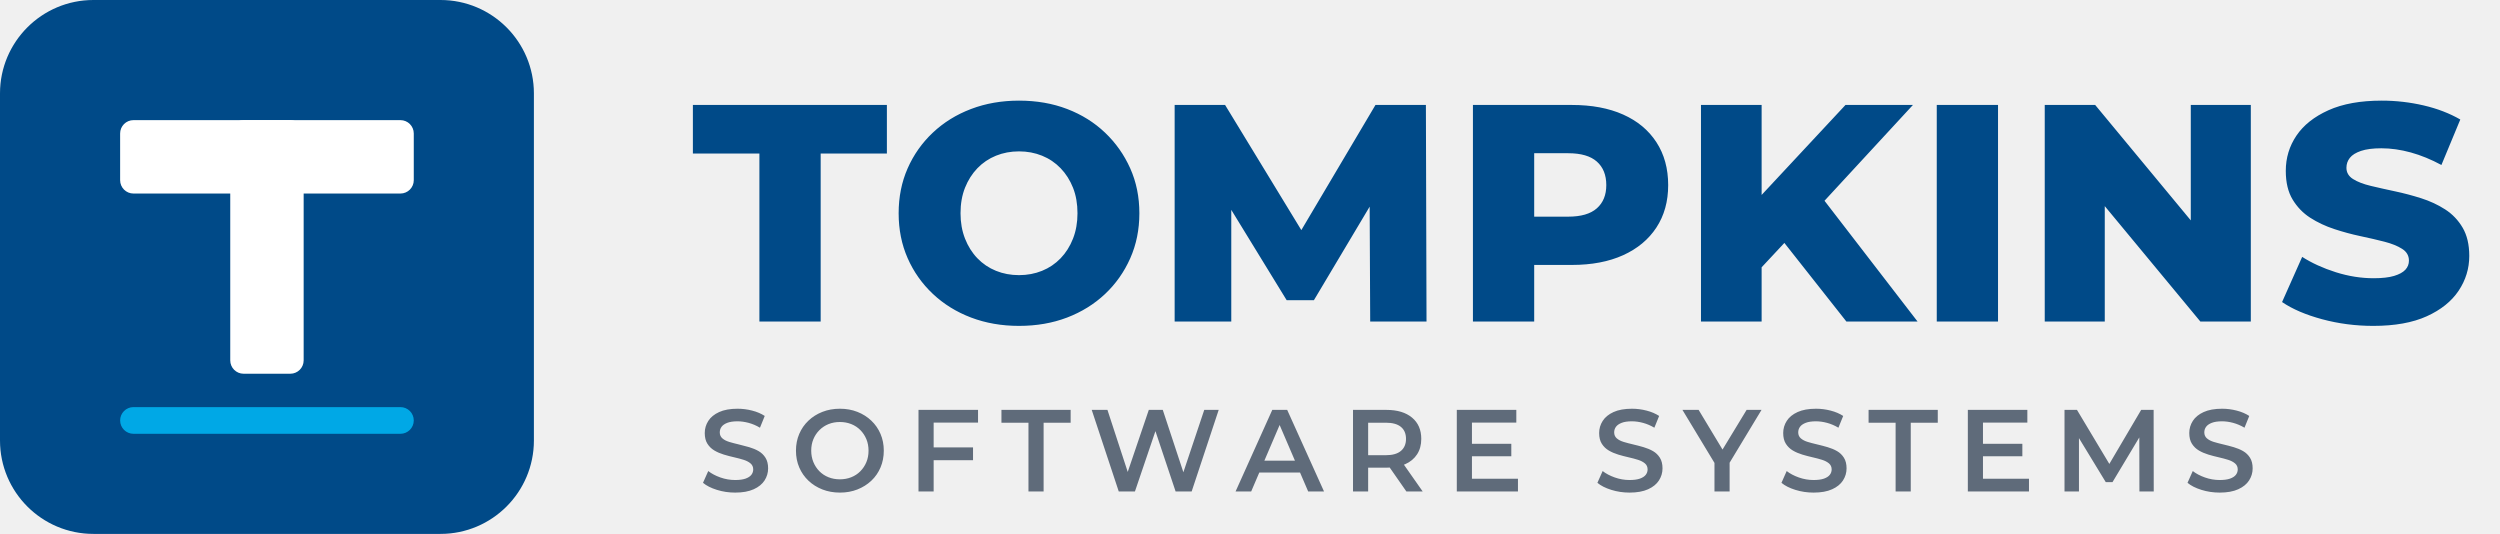
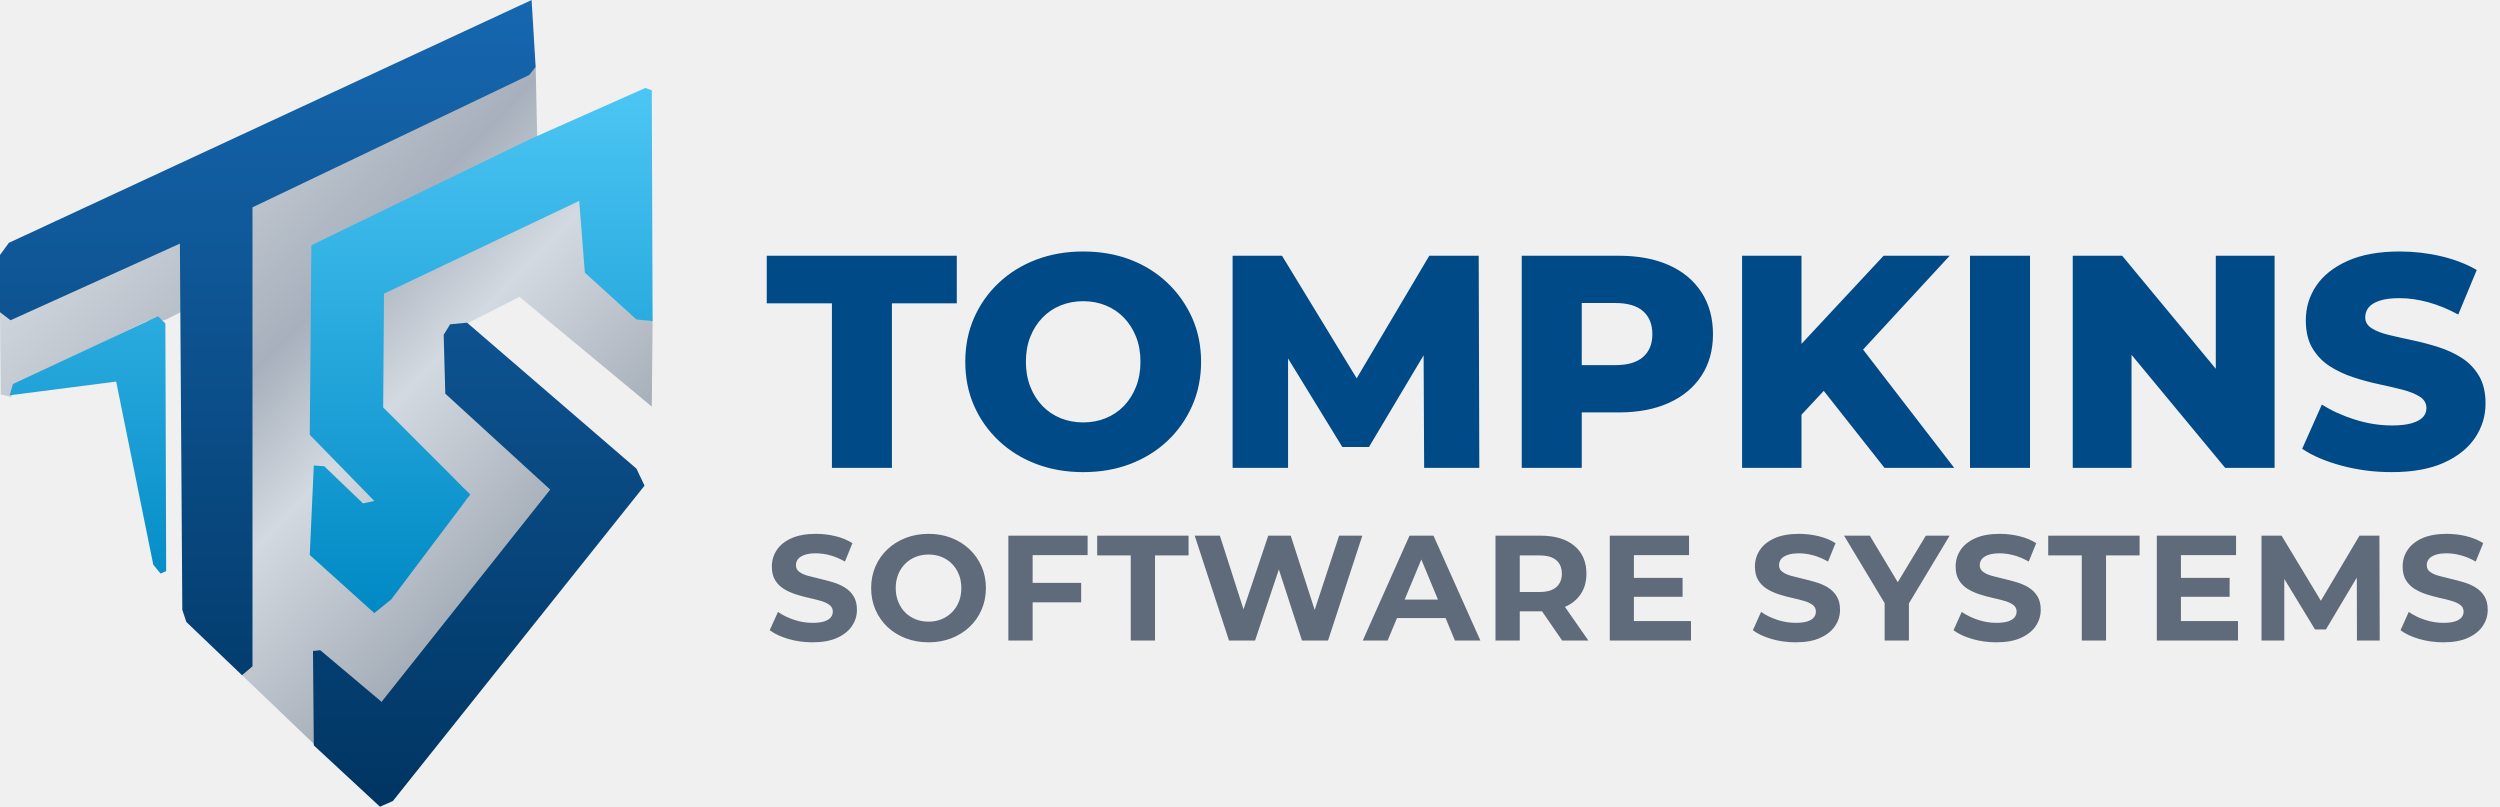
- <svg xmlns="http://www.w3.org/2000/svg" viewBox="0 0 206.03 44" width="206.03" height="44" role="img" aria-label="Tompkins Software Systems">
-   <g transform="translate(0 0) scale(1.1)">
-     <rect width="40" height="40" rx="7" fill="#004a88" />
-     <rect x="9" y="9" width="22" height="5.5" rx="1" fill="#ffffff" />
-     <rect x="17.25" y="9" width="5.5" height="19" rx="1" fill="#ffffff" />
-     <rect x="9" y="30.5" width="22" height="2" rx="1" fill="#00a8e6" />
-   </g>
-   <path fill="#004a88" d="M62.584 26.5V12.654H57.102V8.65H73.09V12.654H67.633V26.5Z M83.979 26.857Q81.837 26.857 80.026 26.169Q78.216 25.48 76.877 24.218Q75.538 22.956 74.799 21.273Q74.059 19.59 74.059 17.575Q74.059 15.561 74.799 13.878Q75.538 12.195 76.877 10.932Q78.216 9.67 80.026 8.982Q81.837 8.293 83.979 8.293Q86.146 8.293 87.944 8.982Q89.742 9.67 91.068 10.932Q92.394 12.195 93.146 13.878Q93.898 15.561 93.898 17.575Q93.898 19.59 93.146 21.285Q92.394 22.981 91.068 24.23Q89.742 25.48 87.944 26.169Q86.146 26.857 83.979 26.857ZM83.979 22.675Q84.999 22.675 85.879 22.318Q86.758 21.961 87.409 21.285Q88.059 20.61 88.429 19.666Q88.798 18.723 88.798 17.575Q88.798 16.402 88.429 15.471Q88.059 14.541 87.409 13.865Q86.758 13.189 85.879 12.832Q84.999 12.475 83.979 12.475Q82.959 12.475 82.079 12.832Q81.2 13.189 80.549 13.865Q79.899 14.541 79.529 15.471Q79.159 16.402 79.159 17.575Q79.159 18.723 79.529 19.666Q79.899 20.61 80.549 21.285Q81.2 21.961 82.079 22.318Q82.959 22.675 83.979 22.675Z M96.805 26.5V8.65H100.962L108.357 20.788H106.164L113.355 8.65H117.511L117.562 26.5H112.921L112.87 15.714H113.661L108.281 24.741H106.037L100.503 15.714H101.472V26.5Z M121.387 26.5V8.65H129.547Q131.995 8.65 133.768 9.441Q135.54 10.231 136.509 11.723Q137.478 13.215 137.478 15.255Q137.478 17.269 136.509 18.748Q135.54 20.227 133.768 21.03Q131.995 21.834 129.547 21.834H124.192L126.436 19.64V26.5ZM126.436 20.176 124.192 17.855H129.242Q130.822 17.855 131.6 17.167Q132.378 16.479 132.378 15.255Q132.378 14.005 131.6 13.317Q130.822 12.628 129.242 12.628H124.192L126.436 10.308Z M144.695 22.547 144.414 16.886 152.09 8.65H157.649L149.999 16.938L147.194 19.87ZM140.181 26.5V8.65H145.179V26.5ZM152.166 26.5 146.352 19.131 149.642 15.612 158.031 26.5Z M159.612 26.5V8.65H164.661V26.5Z M168.511 26.5V8.65H172.668L182.511 20.533H180.547V8.65H185.494V26.5H181.338L171.495 14.617H173.458V26.5Z M195.592 26.857Q193.399 26.857 191.372 26.309Q189.345 25.761 188.07 24.893L189.727 21.171Q190.926 21.936 192.494 22.433Q194.062 22.93 195.618 22.93Q196.663 22.93 197.301 22.739Q197.938 22.547 198.232 22.229Q198.525 21.91 198.525 21.477Q198.525 20.864 197.964 20.508Q197.403 20.151 196.51 19.921Q195.618 19.692 194.534 19.462Q193.45 19.233 192.367 18.876Q191.283 18.518 190.39 17.945Q189.498 17.371 188.937 16.44Q188.376 15.51 188.376 14.082Q188.376 12.475 189.256 11.175Q190.135 9.874 191.895 9.084Q193.654 8.293 196.281 8.293Q198.04 8.293 199.736 8.688Q201.432 9.084 202.758 9.849L201.202 13.597Q199.927 12.909 198.678 12.564Q197.428 12.22 196.255 12.22Q195.21 12.22 194.572 12.437Q193.935 12.654 193.654 13.011Q193.374 13.368 193.374 13.827Q193.374 14.413 193.922 14.757Q194.47 15.102 195.376 15.318Q196.281 15.535 197.365 15.765Q198.448 15.994 199.532 16.338Q200.616 16.683 201.508 17.256Q202.401 17.83 202.949 18.761Q203.497 19.692 203.497 21.094Q203.497 22.649 202.618 23.963Q201.738 25.276 199.991 26.066Q198.244 26.857 195.592 26.857Z" />
-   <path fill="#5f6b7a" d="M60.586 40.596Q59.798 40.596 59.078 40.37Q58.358 40.145 57.936 39.79L58.368 38.82Q58.771 39.137 59.366 39.348Q59.962 39.559 60.586 39.559Q61.114 39.559 61.44 39.444Q61.766 39.329 61.92 39.132Q62.074 38.935 62.074 38.686Q62.074 38.378 61.853 38.191Q61.632 38.004 61.282 37.894Q60.931 37.783 60.504 37.687Q60.077 37.591 59.65 37.462Q59.222 37.332 58.872 37.126Q58.522 36.919 58.301 36.574Q58.08 36.228 58.08 35.69Q58.08 35.143 58.373 34.687Q58.666 34.231 59.266 33.958Q59.866 33.684 60.787 33.684Q61.392 33.684 61.987 33.838Q62.582 33.991 63.024 34.279L62.63 35.249Q62.179 34.98 61.699 34.85Q61.219 34.721 60.778 34.721Q60.259 34.721 59.938 34.846Q59.616 34.97 59.467 35.172Q59.318 35.374 59.318 35.633Q59.318 35.94 59.534 36.127Q59.75 36.314 60.101 36.42Q60.451 36.526 60.883 36.626Q61.315 36.727 61.742 36.852Q62.17 36.977 62.52 37.178Q62.87 37.38 63.086 37.726Q63.302 38.071 63.302 38.599Q63.302 39.137 63.01 39.593Q62.717 40.049 62.112 40.322Q61.507 40.596 60.586 40.596Z M69.226 40.596Q68.438 40.596 67.776 40.337Q67.114 40.078 66.624 39.612Q66.134 39.146 65.866 38.518Q65.597 37.889 65.597 37.14Q65.597 36.391 65.866 35.762Q66.134 35.134 66.624 34.668Q67.114 34.202 67.776 33.943Q68.438 33.684 69.216 33.684Q70.003 33.684 70.661 33.943Q71.318 34.202 71.808 34.668Q72.298 35.134 72.566 35.762Q72.835 36.391 72.835 37.14Q72.835 37.889 72.566 38.522Q72.298 39.156 71.808 39.617Q71.318 40.078 70.661 40.337Q70.003 40.596 69.226 40.596ZM69.216 39.502Q69.725 39.502 70.157 39.329Q70.589 39.156 70.906 38.834Q71.222 38.513 71.4 38.086Q71.578 37.658 71.578 37.14Q71.578 36.622 71.4 36.194Q71.222 35.767 70.906 35.446Q70.589 35.124 70.157 34.951Q69.725 34.778 69.216 34.778Q68.707 34.778 68.28 34.951Q67.853 35.124 67.531 35.446Q67.21 35.767 67.032 36.194Q66.854 36.622 66.854 37.14Q66.854 37.649 67.032 38.081Q67.21 38.513 67.526 38.834Q67.843 39.156 68.275 39.329Q68.707 39.502 69.216 39.502Z M75.696 40.5V33.78H80.602V34.826H76.944V40.5ZM76.838 37.927V36.871H80.189V37.927Z M84.758 40.5V34.836H82.531V33.78H88.234V34.836H86.006V40.5Z M92.198 40.5 89.971 33.78H91.267L93.254 39.857H92.611L94.675 33.78H95.827L97.834 39.857H97.21L99.245 33.78H100.435L98.208 40.5H96.883L95.05 35.018H95.395L93.533 40.5Z M101.827 40.5 104.851 33.78H106.08L109.114 40.5H107.808L105.206 34.442H105.706L103.114 40.5ZM103.219 38.945 103.555 37.966H107.184L107.52 38.945Z M111.504 40.5V33.78H114.259Q115.603 33.78 116.366 34.414Q117.13 35.047 117.13 36.17Q117.13 36.91 116.784 37.442Q116.438 37.975 115.8 38.258Q115.162 38.542 114.269 38.542H112.195L112.752 37.975V40.5ZM115.901 40.5 114.202 38.062H115.536L117.245 40.5ZM112.752 38.11 112.195 37.514H114.211Q115.037 37.514 115.454 37.159Q115.872 36.804 115.872 36.17Q115.872 35.527 115.454 35.182Q115.037 34.836 114.211 34.836H112.195L112.752 34.222Z M120.058 40.5V33.78H124.963V34.826H121.306V39.454H125.098V40.5ZM121.21 37.601V36.574H124.55V37.601Z M134.294 40.596Q133.507 40.596 132.787 40.37Q132.067 40.145 131.645 39.79L132.077 38.82Q132.48 39.137 133.075 39.348Q133.67 39.559 134.294 39.559Q134.822 39.559 135.149 39.444Q135.475 39.329 135.629 39.132Q135.782 38.935 135.782 38.686Q135.782 38.378 135.562 38.191Q135.341 38.004 134.99 37.894Q134.64 37.783 134.213 37.687Q133.786 37.591 133.358 37.462Q132.931 37.332 132.581 37.126Q132.23 36.919 132.01 36.574Q131.789 36.228 131.789 35.69Q131.789 35.143 132.082 34.687Q132.374 34.231 132.974 33.958Q133.574 33.684 134.496 33.684Q135.101 33.684 135.696 33.838Q136.291 33.991 136.733 34.279L136.339 35.249Q135.888 34.98 135.408 34.85Q134.928 34.721 134.486 34.721Q133.968 34.721 133.646 34.846Q133.325 34.97 133.176 35.172Q133.027 35.374 133.027 35.633Q133.027 35.94 133.243 36.127Q133.459 36.314 133.81 36.42Q134.16 36.526 134.592 36.626Q135.024 36.727 135.451 36.852Q135.878 36.977 136.229 37.178Q136.579 37.38 136.795 37.726Q137.011 38.071 137.011 38.599Q137.011 39.137 136.718 39.593Q136.426 40.049 135.821 40.322Q135.216 40.596 134.294 40.596Z M141.293 40.5V37.841L141.571 38.609L138.653 33.78H139.987L142.33 37.668H141.581L143.942 33.78H145.171L142.253 38.609L142.541 37.841V40.5Z M149.462 40.596Q148.675 40.596 147.955 40.37Q147.235 40.145 146.813 39.79L147.245 38.82Q147.648 39.137 148.243 39.348Q148.838 39.559 149.462 39.559Q149.99 39.559 150.317 39.444Q150.643 39.329 150.797 39.132Q150.95 38.935 150.95 38.686Q150.95 38.378 150.73 38.191Q150.509 38.004 150.158 37.894Q149.808 37.783 149.381 37.687Q148.954 37.591 148.526 37.462Q148.099 37.332 147.749 37.126Q147.398 36.919 147.178 36.574Q146.957 36.228 146.957 35.69Q146.957 35.143 147.25 34.687Q147.542 34.231 148.142 33.958Q148.742 33.684 149.664 33.684Q150.269 33.684 150.864 33.838Q151.459 33.991 151.901 34.279L151.507 35.249Q151.056 34.98 150.576 34.85Q150.096 34.721 149.654 34.721Q149.136 34.721 148.814 34.846Q148.493 34.97 148.344 35.172Q148.195 35.374 148.195 35.633Q148.195 35.94 148.411 36.127Q148.627 36.314 148.978 36.42Q149.328 36.526 149.76 36.626Q150.192 36.727 150.619 36.852Q151.046 36.977 151.397 37.178Q151.747 37.38 151.963 37.726Q152.179 38.071 152.179 38.599Q152.179 39.137 151.886 39.593Q151.594 40.049 150.989 40.322Q150.384 40.596 149.462 40.596Z M156.221 40.5V34.836H153.994V33.78H159.696V34.836H157.469V40.5Z M162.173 40.5V33.78H167.078V34.826H163.421V39.454H167.213V40.5ZM163.325 37.601V36.574H166.666V37.601Z M170.141 40.5V33.78H171.168L174.106 38.686H173.568L176.458 33.78H177.485L177.494 40.5H176.314L176.304 35.633H176.554L174.096 39.732H173.539L171.043 35.633H171.331V40.5Z M182.928 40.596Q182.141 40.596 181.421 40.37Q180.701 40.145 180.278 39.79L180.71 38.82Q181.114 39.137 181.709 39.348Q182.304 39.559 182.928 39.559Q183.456 39.559 183.782 39.444Q184.109 39.329 184.262 39.132Q184.416 38.935 184.416 38.686Q184.416 38.378 184.195 38.191Q183.974 38.004 183.624 37.894Q183.274 37.783 182.846 37.687Q182.419 37.591 181.992 37.462Q181.565 37.332 181.214 37.126Q180.864 36.919 180.643 36.574Q180.422 36.228 180.422 35.69Q180.422 35.143 180.715 34.687Q181.008 34.231 181.608 33.958Q182.208 33.684 183.13 33.684Q183.734 33.684 184.33 33.838Q184.925 33.991 185.366 34.279L184.973 35.249Q184.522 34.98 184.042 34.85Q183.562 34.721 183.12 34.721Q182.602 34.721 182.28 34.846Q181.958 34.97 181.81 35.172Q181.661 35.374 181.661 35.633Q181.661 35.94 181.877 36.127Q182.093 36.314 182.443 36.42Q182.794 36.526 183.226 36.626Q183.658 36.727 184.085 36.852Q184.512 36.977 184.862 37.178Q185.213 37.38 185.429 37.726Q185.645 38.071 185.645 38.599Q185.645 39.137 185.352 39.593Q185.059 40.049 184.454 40.322Q183.85 40.596 182.928 40.596Z" />
+ <svg xmlns="http://www.w3.org/2000/svg" viewBox="0 0 309.91 100" width="223.13" height="72" role="img" aria-label="Tompkins Software Systems">
+   <defs>
+     <linearGradient id="xm1" x1="0" y1="0" x2="0" y2="1">
+       <stop offset="0" stop-color="#1667b0" />
+       <stop offset="1" stop-color="#003562" />
+     </linearGradient>
+     <linearGradient id="xm2" x1="0" y1="0" x2="0" y2="1">
+       <stop offset="0" stop-color="#4cc6f4" />
+       <stop offset="1" stop-color="#0089c4" />
+     </linearGradient>
+     <linearGradient id="xm3" x1="0" y1="0" x2="1" y2="1">
+       <stop offset="0" stop-color="#eef1f4" />
+       <stop offset="0.42" stop-color="#a7b0bc" />
+       <stop offset="0.55" stop-color="#d3d9e0" />
+       <stop offset="1" stop-color="#6f7a89" />
+     </linearGradient>
+   </defs>
+   <path class="m3" fill="url(#xm3)" fill-rule="evenodd" d="M39.1 92.4 29.9 83.6 31.2 82.5 31.2 25.6 63.1 10.4 66.4 8.2 66.6 17.3 38.8 30.6 38.6 53.6 46.7 61.9 46.2 62.8 44.9 62.6 40 58 39 57.9 38.6 68.5 46.4 75.8 58 61.7 57.6 60.6 47.3 50.7 47.4 36.1 70.8 24.8 72.2 24.9 72.8 33.9 79.2 39.4 80.9 39.6 80.8 50.4 64.4 36.8 57.9 40.1 55.5 40.6 55.5 49 68.3 60.8 47.5 87 46.1 86.8 40.7 81.6 38.9 80.8Z M1.4 49.2 0.1 48.9 0 38.6 1.2 39.6 22.4 30.1 22.8 38.5 20.4 39.7 18.2 39.8 1.8 47.8Z" />
+   <path class="m2" fill="url(#xm2)" fill-rule="evenodd" d="M46.4 76 38.4 68.8 38.9 57.7 40.2 57.8 45 62.4 46.4 62.1 38.4 53.9 38.6 30.4 65.6 17.3 80 10.9 80.8 11.2 80.9 39.8 78.9 39.6 72.5 33.8 71.8 24.9 47.6 36.4 47.5 50.5 58.3 61.3 48.5 74.3Z M19.9 71.1 19 70 14.4 47.3 1.2 49 1.6 47.6 19.6 39.2 20.5 40.1 20.6 70.8Z" />
+   <path class="m1" fill="url(#xm1)" fill-rule="evenodd" d="M47.1 100 38.9 92.4 38.8 80.7 39.7 80.6 47.3 87 68.2 60.7 55.2 48.8 55 41.5 55.8 40.2 57.9 40 78.9 58.1 79.9 60.2 48.7 99.3Z M30 83.7 23.1 77.1 22.6 75.6 22.3 30.2 1.3 39.7 0 38.7 0 31.6 1.1 30.1 65.9 0 66.4 8.3 65.6 9.3 31.3 25.7 31.3 82.6Z" />
+   <path fill="#004a88" d="M103.128 58V37.599H95.05V31.7H118.608V37.599H110.567V58Z M134.275 58.526Q131.119 58.526 128.451 57.512Q125.784 56.497 123.811 54.637Q121.839 52.778 120.749 50.298Q119.66 47.818 119.66 44.85Q119.66 41.882 120.749 39.402Q121.839 36.922 123.811 35.063Q125.784 33.203 128.451 32.188Q131.119 31.174 134.275 31.174Q137.468 31.174 140.117 32.188Q142.766 33.203 144.72 35.063Q146.673 36.922 147.782 39.402Q148.89 41.882 148.89 44.85Q148.89 47.818 147.782 50.317Q146.673 52.815 144.72 54.656Q142.766 56.497 140.117 57.512Q137.468 58.526 134.275 58.526ZM134.275 52.364Q135.778 52.364 137.074 51.838Q138.37 51.312 139.328 50.317Q140.286 49.321 140.831 47.931Q141.376 46.541 141.376 44.85Q141.376 43.122 140.831 41.75Q140.286 40.379 139.328 39.383Q138.37 38.388 137.074 37.862Q135.778 37.336 134.275 37.336Q132.772 37.336 131.476 37.862Q130.18 38.388 129.222 39.383Q128.263 40.379 127.719 41.75Q127.174 43.122 127.174 44.85Q127.174 46.541 127.719 47.931Q128.263 49.321 129.222 50.317Q130.18 51.312 131.476 51.838Q132.772 52.364 134.275 52.364Z M152.798 58V31.7H158.922L169.817 49.584H166.586L177.181 31.7H183.306L183.381 58H176.543L176.468 42.107H177.632L169.705 55.408H166.398L158.245 42.107H159.673V58Z M188.641 58V31.7H200.664Q204.27 31.7 206.882 32.865Q209.493 34.029 210.921 36.227Q212.348 38.425 212.348 41.431Q212.348 44.399 210.921 46.578Q209.493 48.757 206.882 49.941Q204.27 51.124 200.664 51.124H192.774L196.08 47.893V58ZM196.08 48.682 192.774 45.263H200.213Q202.542 45.263 203.688 44.249Q204.834 43.234 204.834 41.431Q204.834 39.59 203.688 38.576Q202.542 37.561 200.213 37.561H192.774L196.08 34.142Z M222.605 52.176 222.192 43.836 233.501 31.7H241.692L230.42 43.911L226.287 48.231ZM215.955 58V31.7H223.319V58ZM233.614 58 225.047 47.142 229.894 41.957 242.255 58Z M244.209 58V31.7H251.648V58Z M256.946 58V31.7H263.07L277.572 49.208H274.679V31.7H281.968V58H275.844L261.341 40.492H264.234V58Z M296.471 58.526Q293.24 58.526 290.253 57.718Q287.266 56.91 285.387 55.633L287.829 50.148Q289.595 51.275 291.906 52.007Q294.216 52.74 296.508 52.74Q298.049 52.74 298.988 52.458Q299.927 52.176 300.359 51.707Q300.791 51.237 300.791 50.598Q300.791 49.697 299.965 49.171Q299.138 48.645 297.823 48.307Q296.508 47.968 294.912 47.63Q293.315 47.292 291.718 46.766Q290.121 46.24 288.806 45.395Q287.491 44.549 286.665 43.178Q285.838 41.807 285.838 39.703Q285.838 37.336 287.134 35.42Q288.43 33.503 291.023 32.339Q293.615 31.174 297.485 31.174Q300.078 31.174 302.576 31.756Q305.075 32.339 307.028 33.466L304.736 38.989Q302.858 37.974 301.017 37.467Q299.176 36.96 297.448 36.96Q295.907 36.96 294.968 37.279Q294.029 37.599 293.615 38.125Q293.202 38.651 293.202 39.327Q293.202 40.191 294.01 40.698Q294.818 41.206 296.151 41.525Q297.485 41.844 299.082 42.182Q300.679 42.521 302.276 43.028Q303.872 43.535 305.187 44.38Q306.502 45.226 307.31 46.597Q308.118 47.968 308.118 50.035Q308.118 52.327 306.822 54.262Q305.525 56.197 302.952 57.361Q300.378 58.526 296.471 58.526Z" />
+   <path fill="#5f6b7a" d="M100.713 79.623Q99.153 79.623 97.723 79.205Q96.293 78.787 95.42 78.119L96.441 75.853Q97.277 76.447 98.419 76.828Q99.561 77.209 100.731 77.209Q101.623 77.209 102.171 77.032Q102.719 76.856 102.979 76.54Q103.239 76.224 103.239 75.816Q103.239 75.296 102.83 74.989Q102.421 74.683 101.753 74.488Q101.084 74.293 100.276 74.116Q99.469 73.94 98.661 73.68Q97.853 73.42 97.184 73.011Q96.516 72.603 96.098 71.934Q95.68 71.266 95.68 70.226Q95.68 69.111 96.284 68.192Q96.887 67.273 98.104 66.725Q99.32 66.177 101.159 66.177Q102.384 66.177 103.573 66.465Q104.761 66.753 105.671 67.329L104.743 69.613Q103.833 69.093 102.923 68.842Q102.013 68.591 101.14 68.591Q100.267 68.591 99.71 68.796Q99.153 69.0 98.911 69.325Q98.67 69.65 98.67 70.077Q98.67 70.579 99.079 70.885Q99.487 71.191 100.156 71.377Q100.824 71.563 101.632 71.749Q102.44 71.934 103.248 72.176Q104.056 72.417 104.724 72.826Q105.393 73.234 105.811 73.903Q106.229 74.571 106.229 75.593Q106.229 76.689 105.616 77.599Q105.003 78.509 103.786 79.066Q102.57 79.623 100.713 79.623Z M115.122 79.623Q113.581 79.623 112.272 79.121Q110.962 78.62 110.006 77.71Q109.05 76.8 108.52 75.574Q107.991 74.349 107.991 72.9Q107.991 71.451 108.52 70.226Q109.05 69.0 110.015 68.09Q110.981 67.18 112.281 66.679Q113.581 66.177 115.104 66.177Q116.645 66.177 117.936 66.679Q119.227 67.18 120.183 68.09Q121.14 69.0 121.678 70.216Q122.217 71.433 122.217 72.9Q122.217 74.349 121.678 75.584Q121.14 76.819 120.183 77.719Q119.227 78.62 117.936 79.121Q116.645 79.623 115.122 79.623ZM115.104 77.06Q115.977 77.06 116.71 76.763Q117.444 76.466 118.001 75.909Q118.558 75.351 118.865 74.59Q119.171 73.829 119.171 72.9Q119.171 71.971 118.865 71.21Q118.558 70.449 118.01 69.891Q117.462 69.334 116.72 69.037Q115.977 68.74 115.104 68.74Q114.231 68.74 113.497 69.037Q112.764 69.334 112.207 69.891Q111.65 70.449 111.343 71.21Q111.037 71.971 111.037 72.9Q111.037 73.81 111.343 74.581Q111.65 75.351 112.197 75.909Q112.745 76.466 113.488 76.763Q114.231 77.06 115.104 77.06Z M125 79.4V66.4H134.825V68.814H128.009V79.4ZM127.786 74.664V72.25H134.026V74.664Z M140.171 79.4V68.851H136.011V66.4H147.34V68.851H143.18V79.4Z M152.352 79.4 148.099 66.4H151.219L154.915 77.914H153.355L157.218 66.4H160.004L163.718 77.914H162.214L166.002 66.4H168.881L164.628 79.4H161.397L158.109 69.297H158.964L155.584 79.4Z M168.935 79.4 174.729 66.4H177.7L183.513 79.4H180.356L175.602 67.923H176.79L172.018 79.4ZM171.832 76.614 172.63 74.33H179.316L180.133 76.614Z M185.387 79.4V66.4H190.94Q193.651 66.4 195.156 67.654Q196.66 68.907 196.66 71.117Q196.66 72.566 195.973 73.615Q195.286 74.664 194.023 75.221Q192.76 75.779 191.014 75.779H187.058L188.396 74.46V79.4ZM193.651 79.4 190.401 74.683H193.614L196.901 79.4ZM188.396 74.794 187.058 73.383H190.847Q192.24 73.383 192.927 72.779Q193.614 72.176 193.614 71.117Q193.614 70.04 192.927 69.446Q192.24 68.851 190.847 68.851H187.058L188.396 67.421Z M199.555 79.4V66.4H209.379V68.814H202.545V76.986H209.621V79.4ZM202.322 73.977V71.637H208.581V73.977Z M222.58 79.623Q221.02 79.623 219.59 79.205Q218.16 78.787 217.287 78.119L218.308 75.853Q219.144 76.447 220.286 76.828Q221.428 77.209 222.598 77.209Q223.49 77.209 224.038 77.032Q224.586 76.856 224.846 76.54Q225.106 76.224 225.106 75.816Q225.106 75.296 224.697 74.989Q224.288 74.683 223.62 74.488Q222.951 74.293 222.143 74.116Q221.336 73.94 220.528 73.68Q219.72 73.42 219.051 73.011Q218.383 72.603 217.965 71.934Q217.547 71.266 217.547 70.226Q217.547 69.111 218.151 68.192Q218.754 67.273 219.971 66.725Q221.187 66.177 223.026 66.177Q224.251 66.177 225.44 66.465Q226.628 66.753 227.538 67.329L226.61 69.613Q225.7 69.093 224.79 68.842Q223.88 68.591 223.007 68.591Q222.134 68.591 221.577 68.796Q221.02 69.0 220.778 69.325Q220.537 69.65 220.537 70.077Q220.537 70.579 220.946 70.885Q221.354 71.191 222.023 71.377Q222.691 71.563 223.499 71.749Q224.307 71.934 225.115 72.176Q225.923 72.417 226.591 72.826Q227.26 73.234 227.678 73.903Q228.096 74.571 228.096 75.593Q228.096 76.689 227.483 77.599Q226.87 78.509 225.653 79.066Q224.437 79.623 222.58 79.623Z M233.628 79.4V74.089L234.315 75.909L228.595 66.4H231.789L236.172 73.699H234.334L238.735 66.4H241.688L235.968 75.909L236.636 74.089V79.4Z M247.462 79.623Q245.902 79.623 244.472 79.205Q243.042 78.787 242.169 78.119L243.19 75.853Q244.026 76.447 245.168 76.828Q246.31 77.209 247.48 77.209Q248.372 77.209 248.92 77.032Q249.467 76.856 249.727 76.54Q249.987 76.224 249.987 75.816Q249.987 75.296 249.579 74.989Q249.17 74.683 248.502 74.488Q247.833 74.293 247.025 74.116Q246.217 73.94 245.41 73.68Q244.602 73.42 243.933 73.011Q243.265 72.603 242.847 71.934Q242.429 71.266 242.429 70.226Q242.429 69.111 243.032 68.192Q243.636 67.273 244.852 66.725Q246.069 66.177 247.907 66.177Q249.133 66.177 250.322 66.465Q251.51 66.753 252.42 67.329L251.492 69.613Q250.582 69.093 249.672 68.842Q248.762 68.591 247.889 68.591Q247.016 68.591 246.459 68.796Q245.902 69.0 245.66 69.325Q245.419 69.65 245.419 70.077Q245.419 70.579 245.827 70.885Q246.236 71.191 246.905 71.377Q247.573 71.563 248.381 71.749Q249.189 71.934 249.997 72.176Q250.805 72.417 251.473 72.826Q252.142 73.234 252.56 73.903Q252.977 74.571 252.977 75.593Q252.977 76.689 252.365 77.599Q251.752 78.509 250.535 79.066Q249.319 79.623 247.462 79.623Z M258.064 79.4V68.851H253.904V66.4H265.233V68.851H261.073V79.4Z M267.366 79.4V66.4H277.191V68.814H270.356V76.986H277.432V79.4ZM270.134 73.977V71.637H276.392V73.977Z M280.346 79.4V66.4H282.834L288.369 75.574H287.05L292.492 66.4H294.962L294.999 79.4H292.176L292.157 70.727H292.677L288.332 78.026H286.976L282.537 70.727H283.169V79.4Z M302.871 79.623Q301.311 79.623 299.881 79.205Q298.451 78.787 297.578 78.119L298.6 75.853Q299.435 76.447 300.578 76.828Q301.72 77.209 302.89 77.209Q303.781 77.209 304.329 77.032Q304.877 76.856 305.137 76.54Q305.397 76.224 305.397 75.816Q305.397 75.296 304.988 74.989Q304.58 74.683 303.911 74.488Q303.243 74.293 302.435 74.116Q301.627 73.94 300.819 73.68Q300.011 73.42 299.343 73.011Q298.674 72.603 298.256 71.934Q297.838 71.266 297.838 70.226Q297.838 69.111 298.442 68.192Q299.045 67.273 300.262 66.725Q301.478 66.177 303.317 66.177Q304.543 66.177 305.731 66.465Q306.92 66.753 307.83 67.329L306.901 69.613Q305.991 69.093 305.081 68.842Q304.171 68.591 303.298 68.591Q302.425 68.591 301.868 68.796Q301.311 69.0 301.07 69.325Q300.828 69.65 300.828 70.077Q300.828 70.579 301.237 70.885Q301.645 71.191 302.314 71.377Q302.983 71.563 303.79 71.749Q304.598 71.934 305.406 72.176Q306.214 72.417 306.883 72.826Q307.551 73.234 307.969 73.903Q308.387 74.571 308.387 75.593Q308.387 76.689 307.774 77.599Q307.161 78.509 305.945 79.066Q304.728 79.623 302.871 79.623Z" />
</svg>
